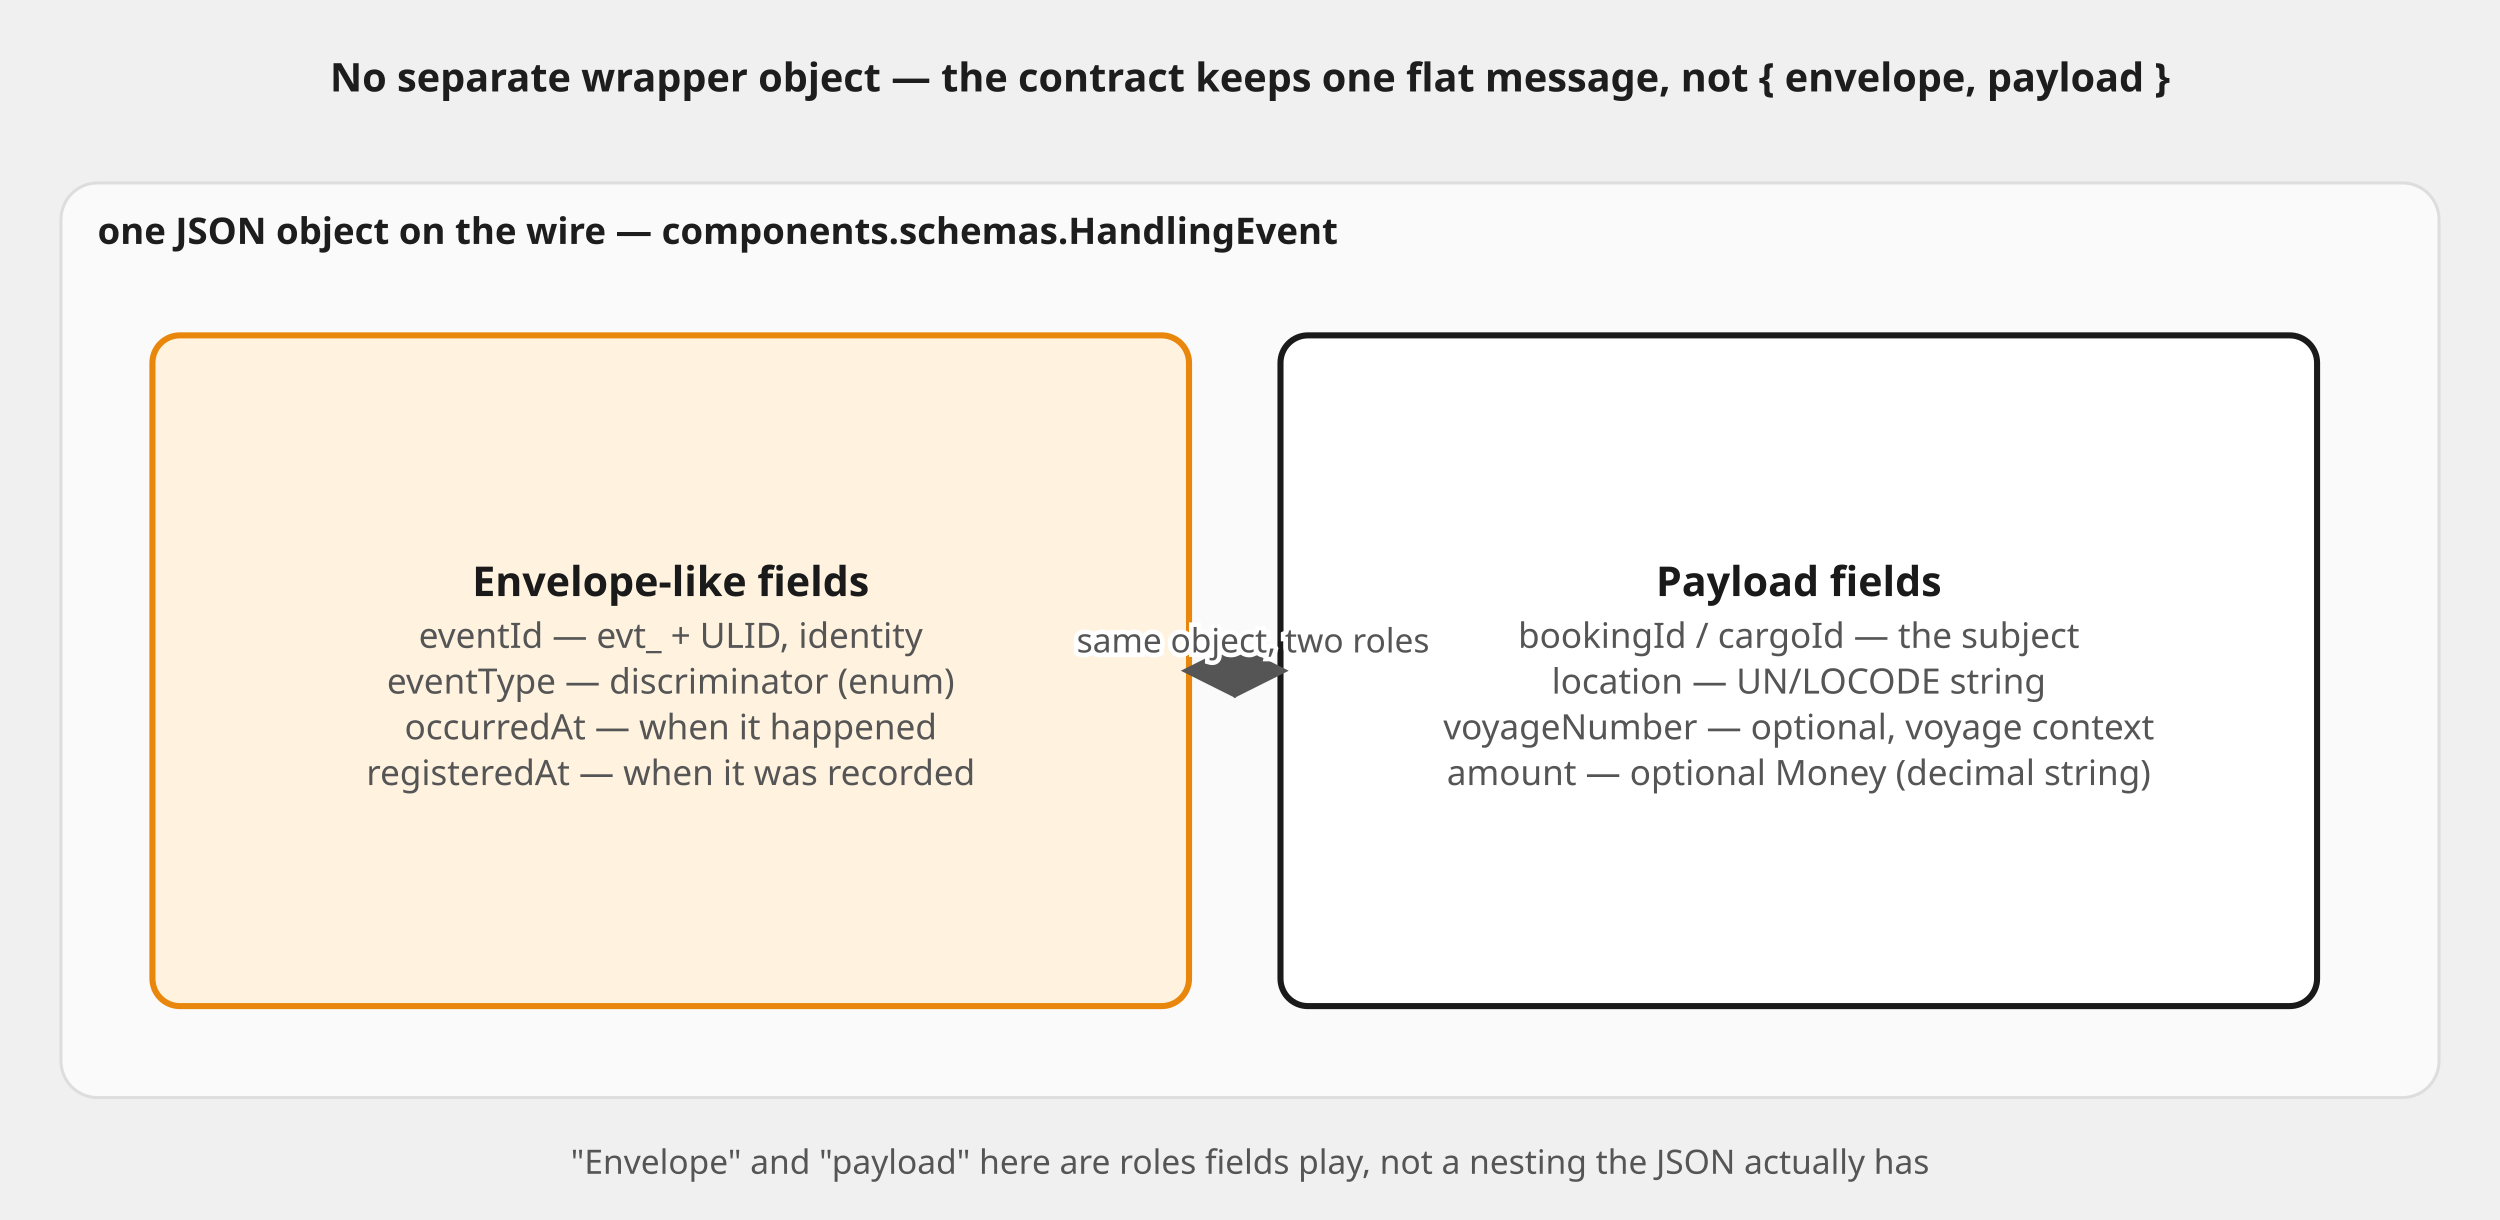
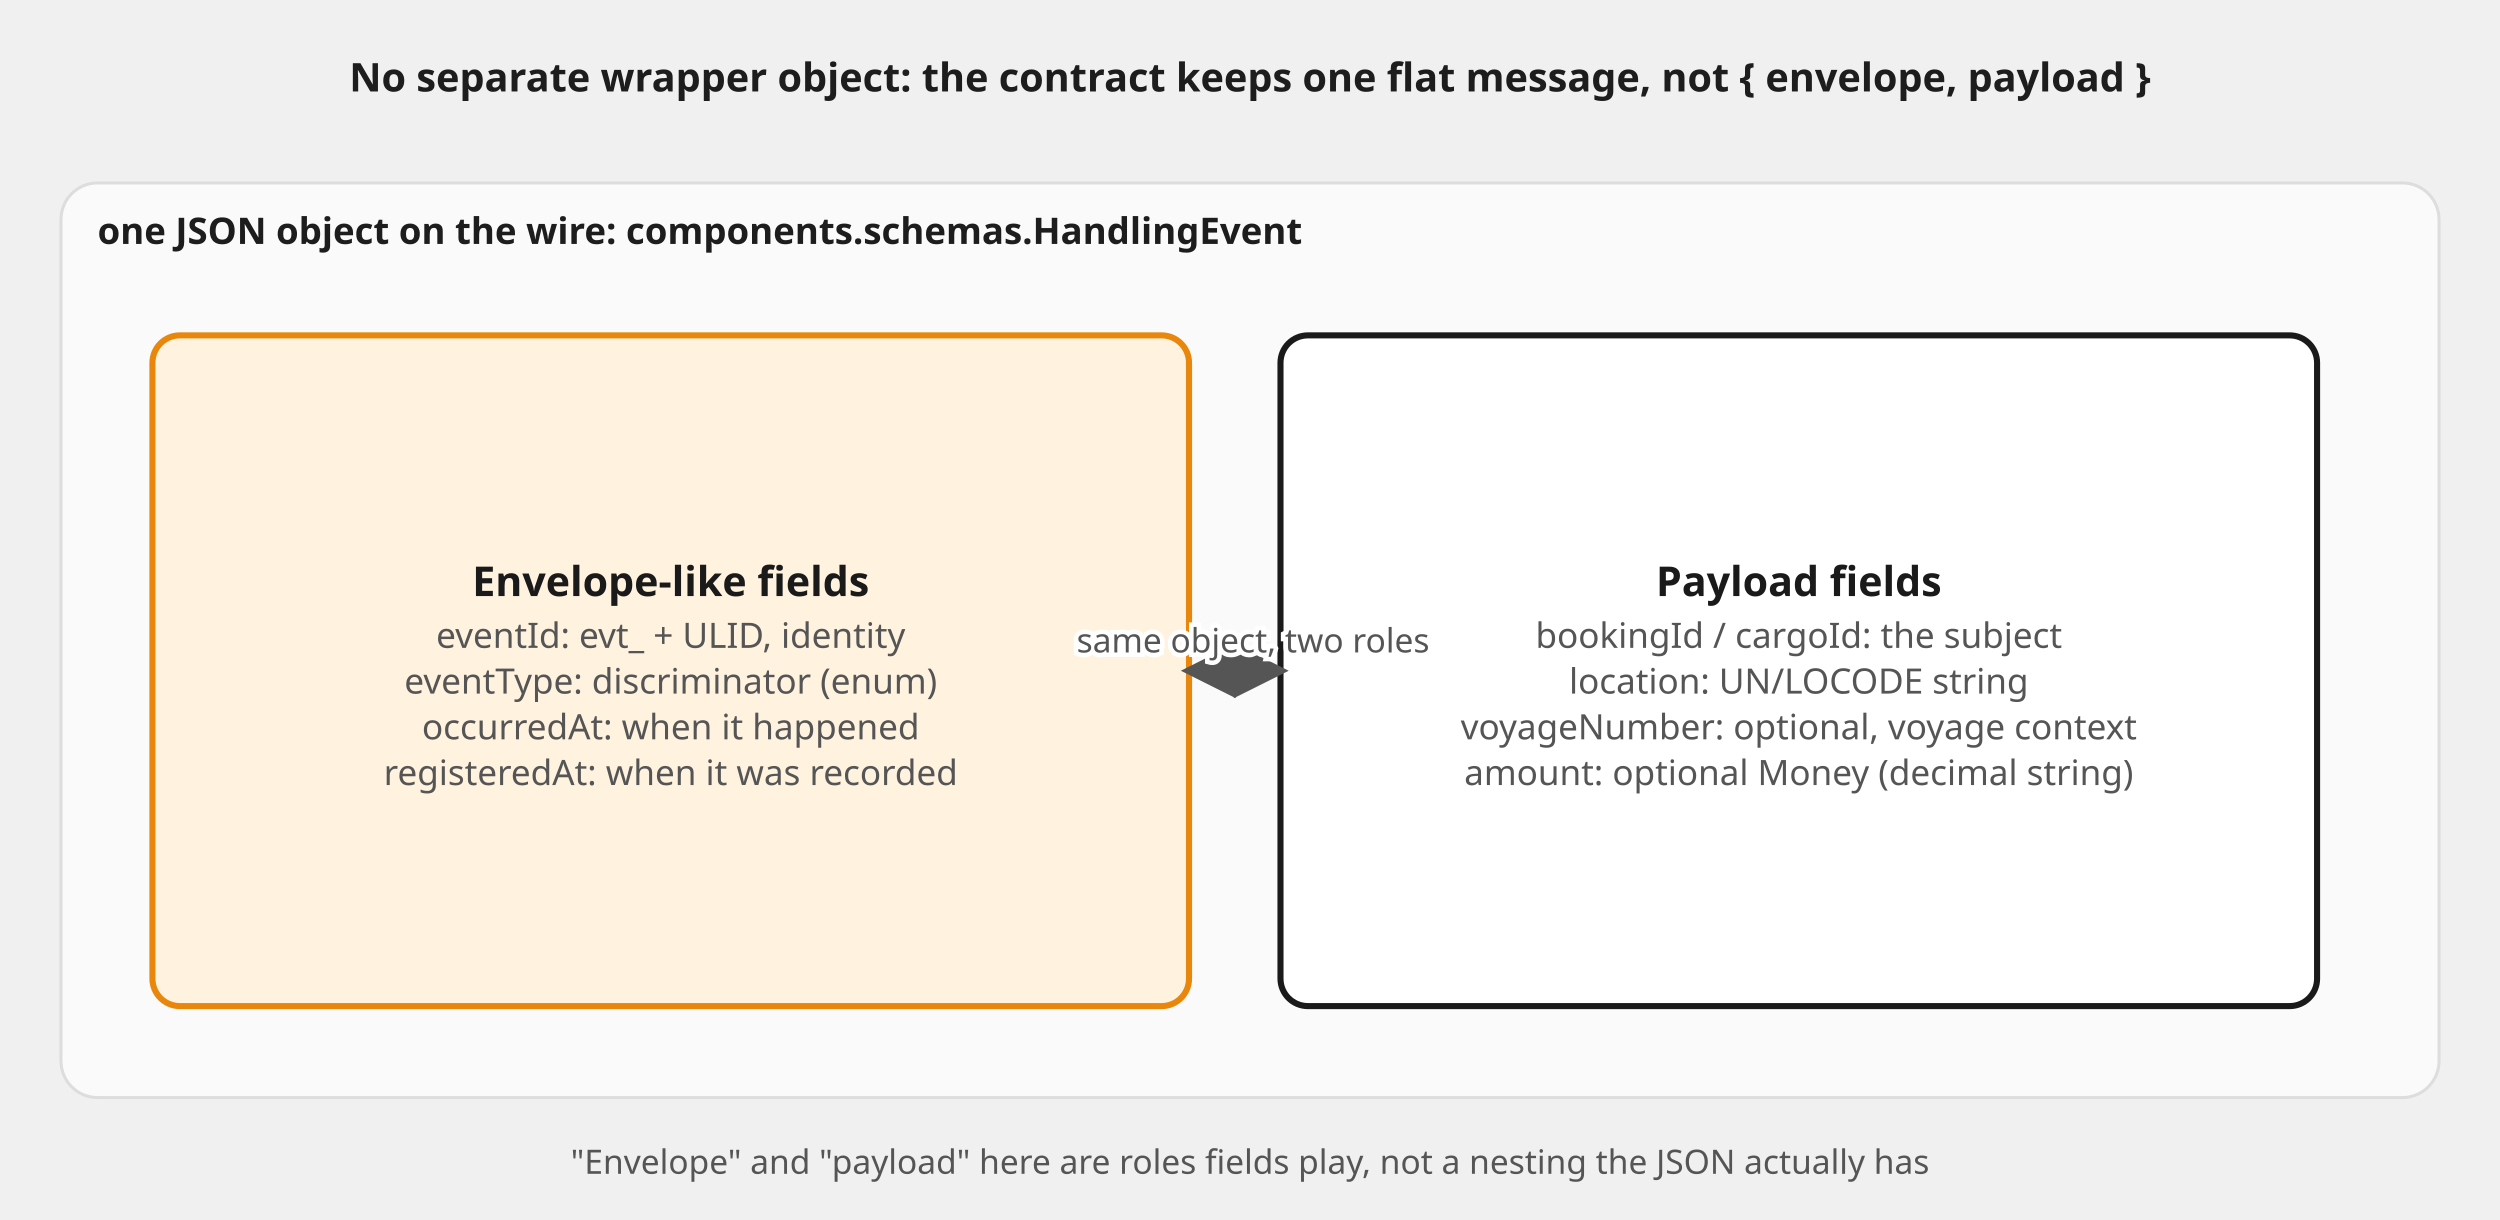
<svg xmlns="http://www.w3.org/2000/svg" viewBox="0 0 820 400" font-family="'Red Hat Text', system-ui, sans-serif" role="img">
  <defs>
    <marker id="a" viewBox="0 0 10 10" refX="8.5" refY="5" markerWidth="9" markerHeight="9" orient="auto-start-reverse">
      <path d="M0,0 L10,5 L0,10 z" fill="#555" />
    </marker>
    <marker id="am" viewBox="0 0 10 10" refX="8.5" refY="5" markerWidth="9" markerHeight="9" orient="auto-start-reverse">
      <path d="M0,0 L10,5 L0,10 z" fill="#e8870c" />
    </marker>
  </defs>
  <rect x="20" y="60" width="780" height="300" rx="12" fill="#fafafa" stroke="#ddd" />
-   <text x="32" y="80" font-size="12" font-weight="700" fill="#1d1d1d">one JSON object on the wire — components.schemas.HandlingEvent</text>
+   <text x="32" y="80" font-size="12" font-weight="700" fill="#1d1d1d">one JSON object on the wire: components.schemas.HandlingEvent</text>
  <rect x="50" y="110" width="340" height="220" rx="9" fill="#fff3e0" stroke="#e8870c" stroke-width="2" />
  <text x="220.0" y="195.5" font-size="13.5" font-weight="700" fill="#1a1a1a" text-anchor="middle">Envelope-like fields</text>
-   <text x="220.0" y="212.5" font-size="11.5" fill="#555555" text-anchor="middle">eventId — evt_ + ULID, identity</text>
-   <text x="220.0" y="227.5" font-size="11.5" fill="#555555" text-anchor="middle">eventType — discriminator (enum)</text>
-   <text x="220.0" y="242.5" font-size="11.5" fill="#555555" text-anchor="middle">occurredAt — when it happened</text>
-   <text x="220.0" y="257.5" font-size="11.5" fill="#555555" text-anchor="middle">registeredAt — when it was recorded</text>
+   <text x="220.0" y="212.5" font-size="11.5" fill="#555555" text-anchor="middle">eventId: evt_ + ULID, identity</text>
+   <text x="220.0" y="227.5" font-size="11.5" fill="#555555" text-anchor="middle">eventType: discriminator (enum)</text>
+   <text x="220.0" y="242.5" font-size="11.5" fill="#555555" text-anchor="middle">occurredAt: when it happened</text>
+   <text x="220.0" y="257.5" font-size="11.5" fill="#555555" text-anchor="middle">registeredAt: when it was recorded</text>
  <rect x="420" y="110" width="340" height="220" rx="9" fill="#ffffff" stroke="#1a1a1a" stroke-width="2" />
  <text x="590.0" y="195.5" font-size="13.5" font-weight="700" fill="#1a1a1a" text-anchor="middle">Payload fields</text>
-   <text x="590.0" y="212.5" font-size="11.5" fill="#555555" text-anchor="middle">bookingId / cargoId — the subject</text>
-   <text x="590.0" y="227.5" font-size="11.5" fill="#555555" text-anchor="middle">location — UN/LOCODE string</text>
-   <text x="590.0" y="242.5" font-size="11.5" fill="#555555" text-anchor="middle">voyageNumber — optional, voyage context</text>
-   <text x="590.0" y="257.5" font-size="11.5" fill="#555555" text-anchor="middle">amount — optional Money (decimal string)</text>
+   <text x="590.0" y="212.5" font-size="11.5" fill="#555555" text-anchor="middle">bookingId / cargoId: the subject</text>
+   <text x="590.0" y="227.5" font-size="11.5" fill="#555555" text-anchor="middle">location: UN/LOCODE string</text>
+   <text x="590.0" y="242.5" font-size="11.5" fill="#555555" text-anchor="middle">voyageNumber: optional, voyage context</text>
+   <text x="590.0" y="257.5" font-size="11.5" fill="#555555" text-anchor="middle">amount: optional Money (decimal string)</text>
  <path d="M390,220 L420,220" fill="none" stroke="#555" stroke-width="2" stroke-dasharray="5 4" marker-start="url(#a)" marker-end="url(#a)" />
  <text x="411.0" y="214.0" font-size="11" fill="#ffffff" stroke="#ffffff" stroke-width="3" paint-order="stroke" text-anchor="middle">same object, two roles</text>
  <text x="411.0" y="214.0" font-size="11" fill="#555" text-anchor="middle">same object, two roles</text>
-   <text x="410" y="30" font-size="13" fill="#1d1d1d" text-anchor="middle" font-weight="700">No separate wrapper object — the contract keeps one flat message, not { envelope, payload }</text>
+   <text x="410" y="30" font-size="13" fill="#1d1d1d" text-anchor="middle" font-weight="700">No separate wrapper object: the contract keeps one flat message, not { envelope, payload }</text>
  <text x="410" y="385" font-size="11" fill="#555555" text-anchor="middle">"Envelope" and "payload" here are roles fields play, not a nesting the JSON actually has</text>
</svg>
